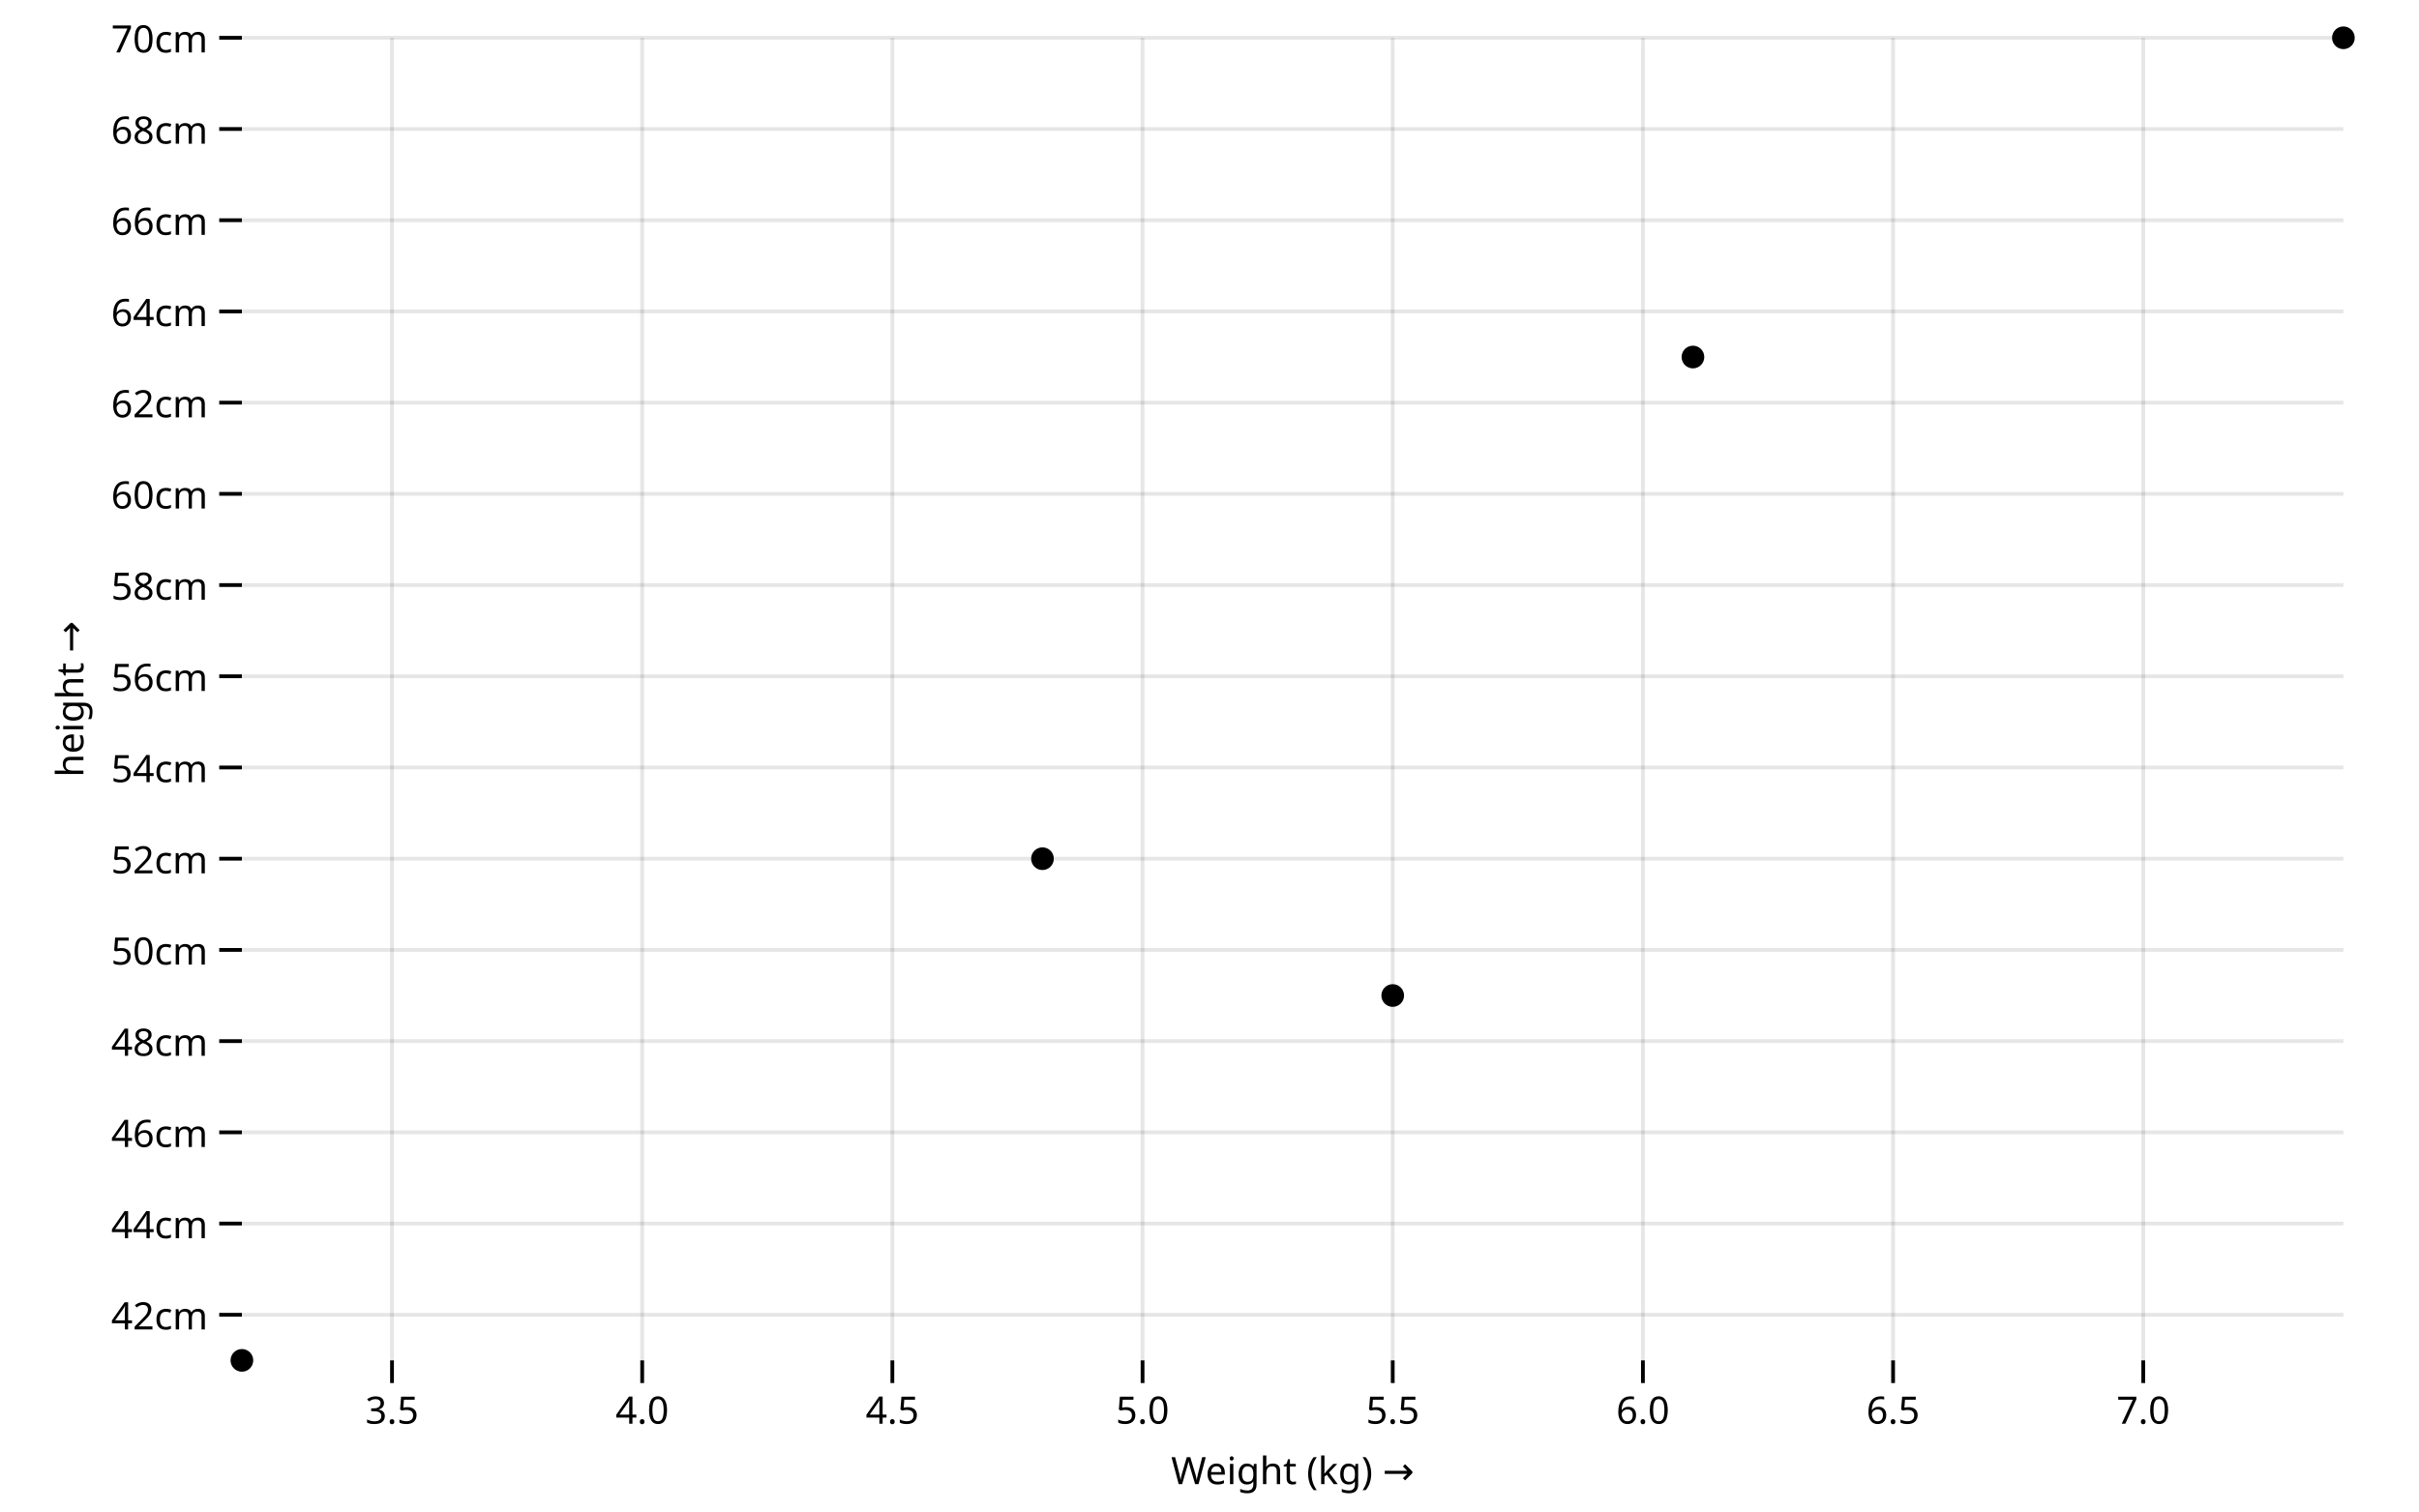
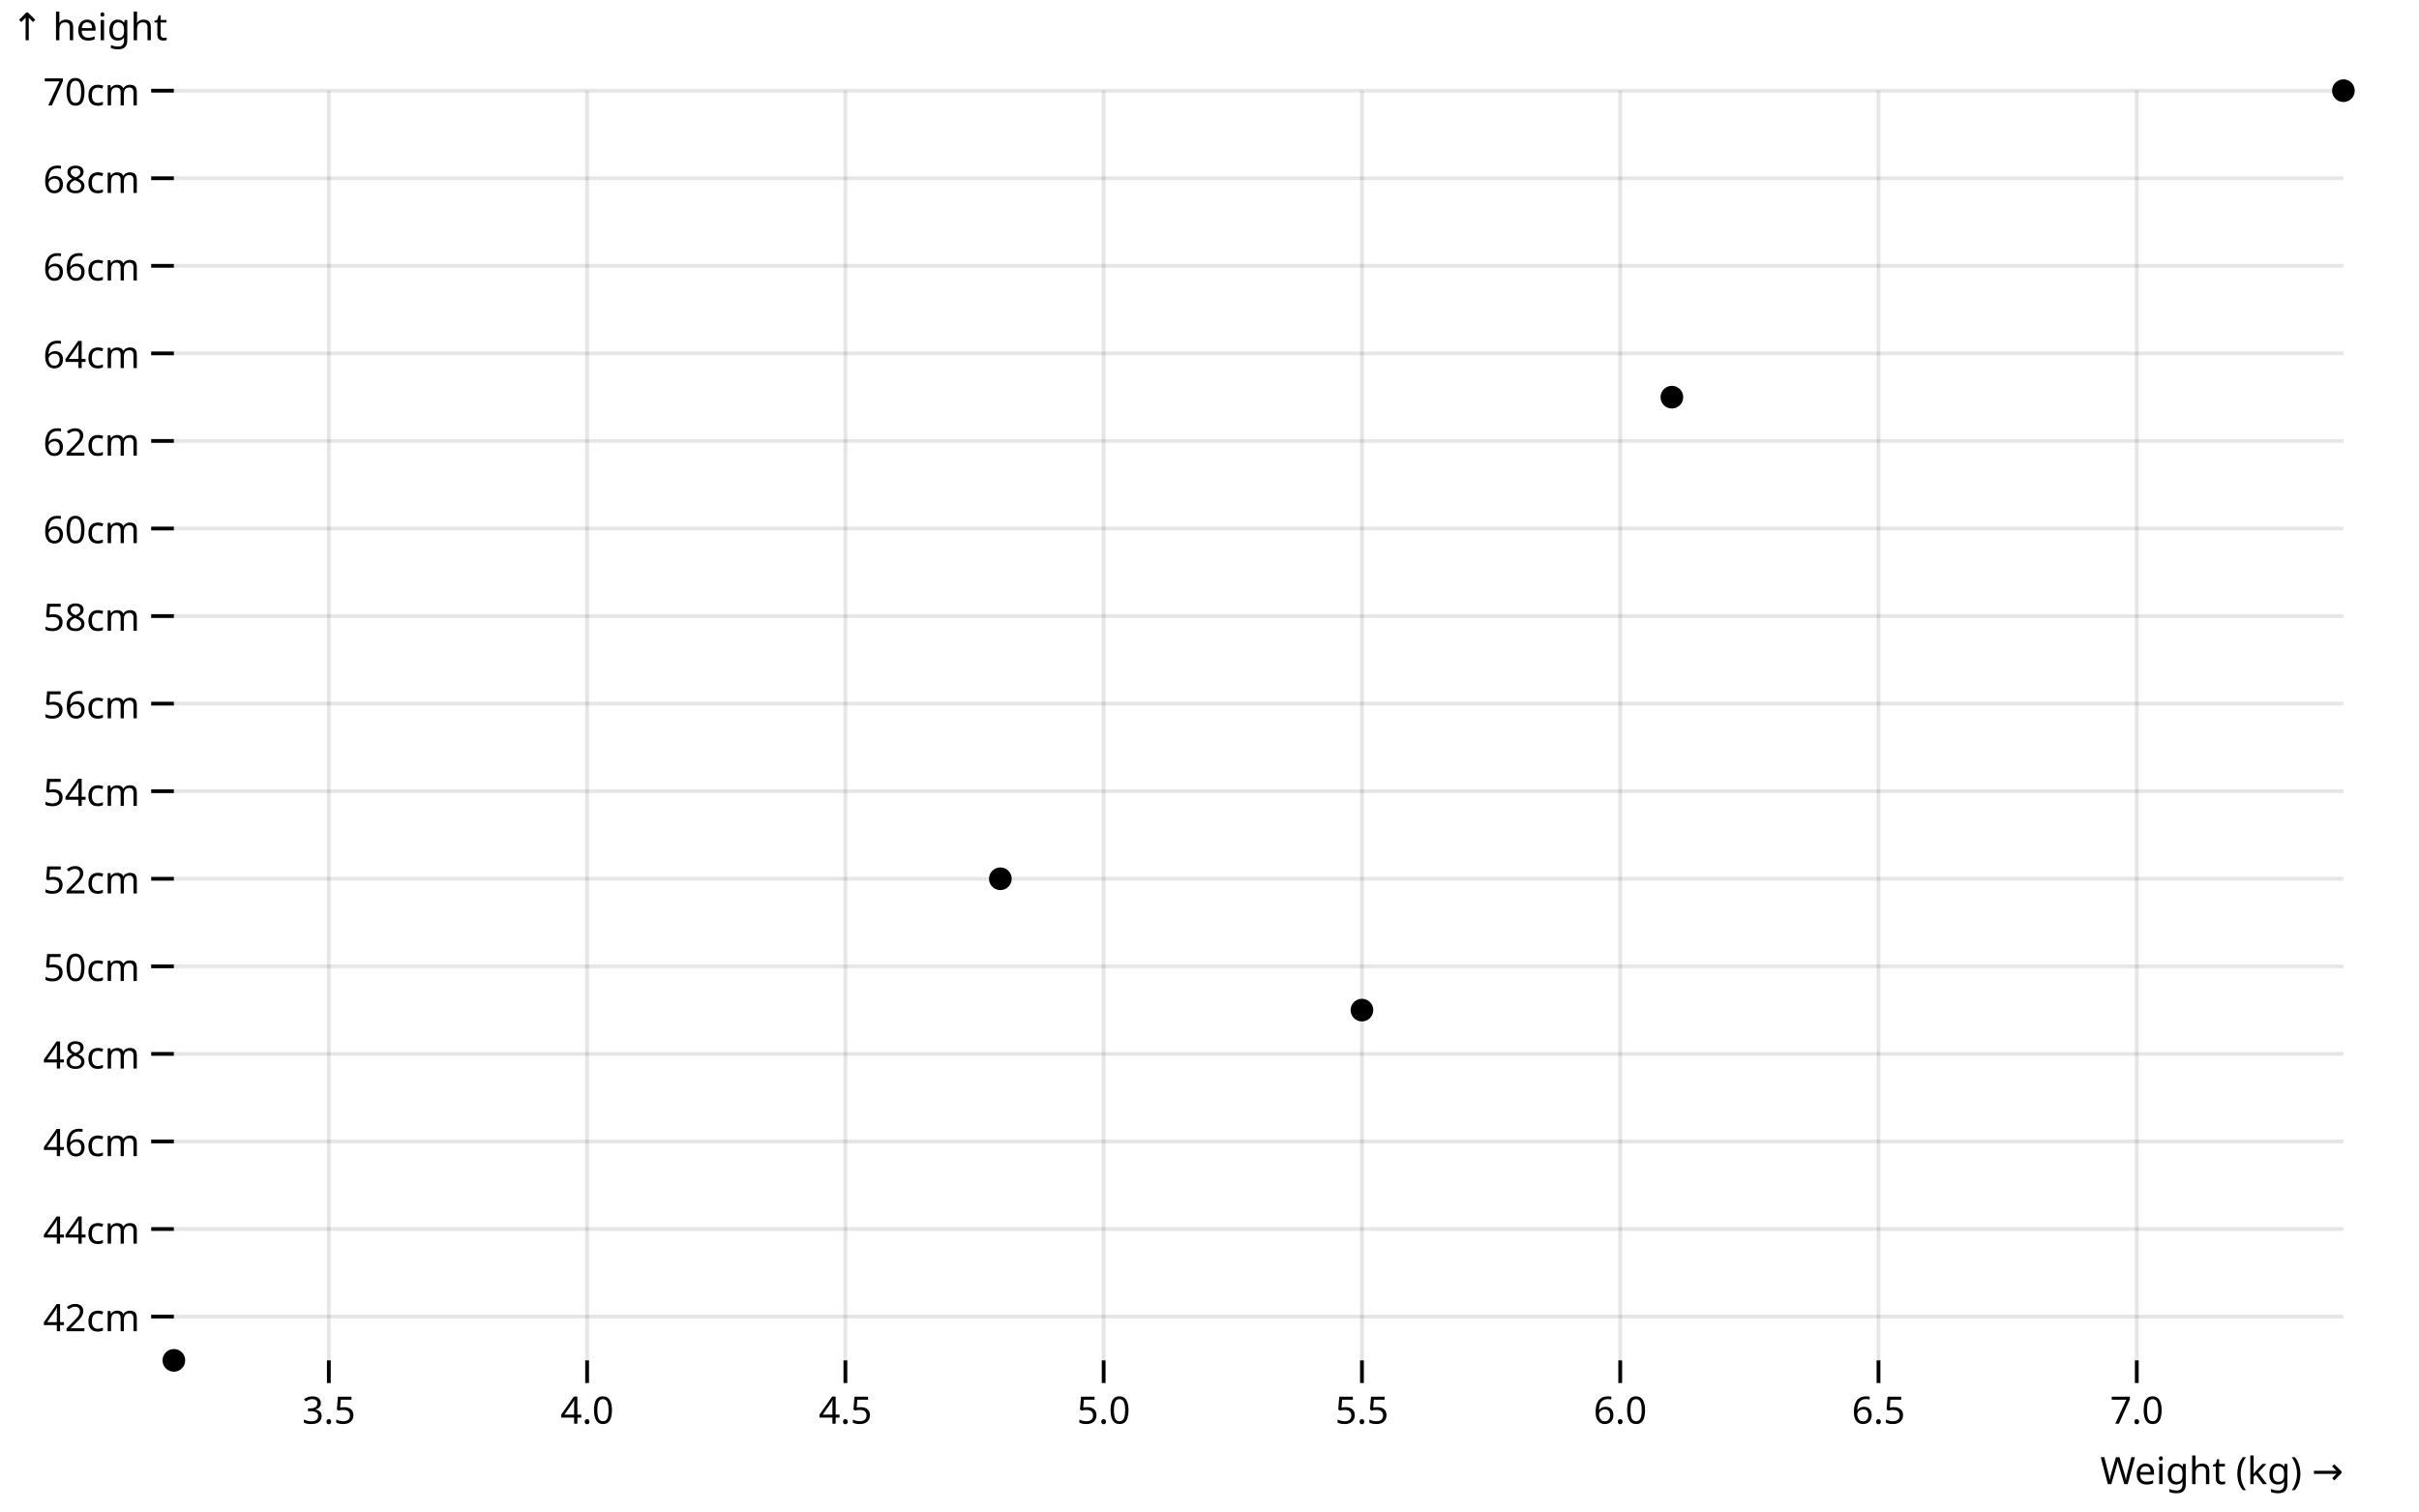
<svg xmlns="http://www.w3.org/2000/svg" width="640" height="400" viewBox="0 0 640 400">
-   <line x1="103.714" y1="10" x2="103.714" y2="360" stroke="currentColor" stroke-opacity="0.1" stroke-width="1" />
-   <line x1="169.905" y1="10" x2="169.905" y2="360" stroke="currentColor" stroke-opacity="0.1" stroke-width="1" />
-   <line x1="236.095" y1="10" x2="236.095" y2="360" stroke="currentColor" stroke-opacity="0.1" stroke-width="1" />
-   <line x1="302.286" y1="10" x2="302.286" y2="360" stroke="currentColor" stroke-opacity="0.1" stroke-width="1" />
-   <line x1="368.476" y1="10" x2="368.476" y2="360" stroke="currentColor" stroke-opacity="0.1" stroke-width="1" />
-   <line x1="434.667" y1="10" x2="434.667" y2="360" stroke="currentColor" stroke-opacity="0.1" stroke-width="1" />
-   <line x1="500.857" y1="10" x2="500.857" y2="360" stroke="currentColor" stroke-opacity="0.1" stroke-width="1" />
-   <line x1="567.048" y1="10" x2="567.048" y2="360" stroke="currentColor" stroke-opacity="0.1" stroke-width="1" />
-   <line x1="103.714" y1="360" x2="103.714" y2="366" stroke="currentColor" stroke-width="1" />
-   <line x1="169.905" y1="360" x2="169.905" y2="366" stroke="currentColor" stroke-width="1" />
-   <line x1="236.095" y1="360" x2="236.095" y2="366" stroke="currentColor" stroke-width="1" />
-   <line x1="302.286" y1="360" x2="302.286" y2="366" stroke="currentColor" stroke-width="1" />
-   <line x1="368.476" y1="360" x2="368.476" y2="366" stroke="currentColor" stroke-width="1" />
-   <line x1="434.667" y1="360" x2="434.667" y2="366" stroke="currentColor" stroke-width="1" />
-   <line x1="500.857" y1="360" x2="500.857" y2="366" stroke="currentColor" stroke-width="1" />
-   <line x1="567.048" y1="360" x2="567.048" y2="366" stroke="currentColor" stroke-width="1" />
-   <text x="103.714" y="369" font-family="system-ui, sans-serif" font-size="10" text-anchor="middle" dominant-baseline="text-before-edge" fill="currentColor">3.5</text>
-   <text x="169.905" y="369" font-family="system-ui, sans-serif" font-size="10" text-anchor="middle" dominant-baseline="text-before-edge" fill="currentColor">4.0</text>
-   <text x="236.095" y="369" font-family="system-ui, sans-serif" font-size="10" text-anchor="middle" dominant-baseline="text-before-edge" fill="currentColor">4.5</text>
-   <text x="302.286" y="369" font-family="system-ui, sans-serif" font-size="10" text-anchor="middle" dominant-baseline="text-before-edge" fill="currentColor">5.0</text>
-   <text x="368.476" y="369" font-family="system-ui, sans-serif" font-size="10" text-anchor="middle" dominant-baseline="text-before-edge" fill="currentColor">5.5</text>
-   <text x="434.667" y="369" font-family="system-ui, sans-serif" font-size="10" text-anchor="middle" dominant-baseline="text-before-edge" fill="currentColor">6.0</text>
-   <text x="500.857" y="369" font-family="system-ui, sans-serif" font-size="10" text-anchor="middle" dominant-baseline="text-before-edge" fill="currentColor">6.5</text>
-   <text x="567.048" y="369" font-family="system-ui, sans-serif" font-size="10" text-anchor="middle" dominant-baseline="text-before-edge" fill="currentColor">7.0</text>
-   <text x="342" y="385" font-family="system-ui, sans-serif" font-size="10" text-anchor="middle" dominant-baseline="text-before-edge" fill="currentColor">Weight (kg) →</text>
-   <line x1="64" y1="347.931" x2="620" y2="347.931" stroke="currentColor" stroke-opacity="0.1" stroke-width="1" />
-   <line x1="64" y1="323.793" x2="620" y2="323.793" stroke="currentColor" stroke-opacity="0.1" stroke-width="1" />
-   <line x1="64" y1="299.655" x2="620" y2="299.655" stroke="currentColor" stroke-opacity="0.1" stroke-width="1" />
-   <line x1="64" y1="275.517" x2="620" y2="275.517" stroke="currentColor" stroke-opacity="0.1" stroke-width="1" />
-   <line x1="64" y1="251.379" x2="620" y2="251.379" stroke="currentColor" stroke-opacity="0.1" stroke-width="1" />
-   <line x1="64" y1="227.241" x2="620" y2="227.241" stroke="currentColor" stroke-opacity="0.1" stroke-width="1" />
-   <line x1="64" y1="203.103" x2="620" y2="203.103" stroke="currentColor" stroke-opacity="0.1" stroke-width="1" />
-   <line x1="64" y1="178.966" x2="620" y2="178.966" stroke="currentColor" stroke-opacity="0.1" stroke-width="1" />
-   <line x1="64" y1="154.828" x2="620" y2="154.828" stroke="currentColor" stroke-opacity="0.1" stroke-width="1" />
-   <line x1="64" y1="130.69" x2="620" y2="130.69" stroke="currentColor" stroke-opacity="0.1" stroke-width="1" />
-   <line x1="64" y1="106.552" x2="620" y2="106.552" stroke="currentColor" stroke-opacity="0.1" stroke-width="1" />
-   <line x1="64" y1="82.414" x2="620" y2="82.414" stroke="currentColor" stroke-opacity="0.1" stroke-width="1" />
-   <line x1="64" y1="58.276" x2="620" y2="58.276" stroke="currentColor" stroke-opacity="0.1" stroke-width="1" />
-   <line x1="64" y1="34.138" x2="620" y2="34.138" stroke="currentColor" stroke-opacity="0.1" stroke-width="1" />
-   <line x1="64" y1="10" x2="620" y2="10" stroke="currentColor" stroke-opacity="0.1" stroke-width="1" />
-   <line x1="64" y1="347.931" x2="58" y2="347.931" stroke="currentColor" stroke-width="1" />
-   <line x1="64" y1="323.793" x2="58" y2="323.793" stroke="currentColor" stroke-width="1" />
-   <line x1="64" y1="299.655" x2="58" y2="299.655" stroke="currentColor" stroke-width="1" />
-   <line x1="64" y1="275.517" x2="58" y2="275.517" stroke="currentColor" stroke-width="1" />
-   <line x1="64" y1="251.379" x2="58" y2="251.379" stroke="currentColor" stroke-width="1" />
-   <line x1="64" y1="227.241" x2="58" y2="227.241" stroke="currentColor" stroke-width="1" />
-   <line x1="64" y1="203.103" x2="58" y2="203.103" stroke="currentColor" stroke-width="1" />
-   <line x1="64" y1="178.966" x2="58" y2="178.966" stroke="currentColor" stroke-width="1" />
-   <line x1="64" y1="154.828" x2="58" y2="154.828" stroke="currentColor" stroke-width="1" />
-   <line x1="64" y1="130.69" x2="58" y2="130.69" stroke="currentColor" stroke-width="1" />
-   <line x1="64" y1="106.552" x2="58" y2="106.552" stroke="currentColor" stroke-width="1" />
-   <line x1="64" y1="82.414" x2="58" y2="82.414" stroke="currentColor" stroke-width="1" />
-   <line x1="64" y1="58.276" x2="58" y2="58.276" stroke="currentColor" stroke-width="1" />
-   <line x1="64" y1="34.138" x2="58" y2="34.138" stroke="currentColor" stroke-width="1" />
-   <line x1="64" y1="10" x2="58" y2="10" stroke="currentColor" stroke-width="1" />
-   <text x="55" y="347.931" font-family="system-ui, sans-serif" font-size="10" text-anchor="end" dominant-baseline="central" fill="currentColor">42cm</text>
-   <text x="55" y="323.793" font-family="system-ui, sans-serif" font-size="10" text-anchor="end" dominant-baseline="central" fill="currentColor">44cm</text>
-   <text x="55" y="299.655" font-family="system-ui, sans-serif" font-size="10" text-anchor="end" dominant-baseline="central" fill="currentColor">46cm</text>
-   <text x="55" y="275.517" font-family="system-ui, sans-serif" font-size="10" text-anchor="end" dominant-baseline="central" fill="currentColor">48cm</text>
-   <text x="55" y="251.379" font-family="system-ui, sans-serif" font-size="10" text-anchor="end" dominant-baseline="central" fill="currentColor">50cm</text>
-   <text x="55" y="227.241" font-family="system-ui, sans-serif" font-size="10" text-anchor="end" dominant-baseline="central" fill="currentColor">52cm</text>
-   <text x="55" y="203.103" font-family="system-ui, sans-serif" font-size="10" text-anchor="end" dominant-baseline="central" fill="currentColor">54cm</text>
-   <text x="55" y="178.966" font-family="system-ui, sans-serif" font-size="10" text-anchor="end" dominant-baseline="central" fill="currentColor">56cm</text>
-   <text x="55" y="154.828" font-family="system-ui, sans-serif" font-size="10" text-anchor="end" dominant-baseline="central" fill="currentColor">58cm</text>
-   <text x="55" y="130.69" font-family="system-ui, sans-serif" font-size="10" text-anchor="end" dominant-baseline="central" fill="currentColor">60cm</text>
-   <text x="55" y="106.552" font-family="system-ui, sans-serif" font-size="10" text-anchor="end" dominant-baseline="central" fill="currentColor">62cm</text>
-   <text x="55" y="82.414" font-family="system-ui, sans-serif" font-size="10" text-anchor="end" dominant-baseline="central" fill="currentColor">64cm</text>
-   <text x="55" y="58.276" font-family="system-ui, sans-serif" font-size="10" text-anchor="end" dominant-baseline="central" fill="currentColor">66cm</text>
-   <text x="55" y="34.138" font-family="system-ui, sans-serif" font-size="10" text-anchor="end" dominant-baseline="central" fill="currentColor">68cm</text>
-   <text x="55" y="10" font-family="system-ui, sans-serif" font-size="10" text-anchor="end" dominant-baseline="central" fill="currentColor">70cm</text>
-   <text x="25" y="185" transform="rotate(-90,25,185)" font-family="system-ui, sans-serif" font-size="10" text-anchor="middle" dominant-baseline="text-after-edge" fill="currentColor">height →</text>
-   <circle cx="64" cy="360" r="3" />
-   <circle cx="275.81" cy="227.241" r="3" />
-   <circle cx="368.476" cy="263.448" r="3" />
-   <circle cx="447.905" cy="94.483" r="3" />
-   <circle cx="620" cy="10" r="3" />
+   <line x1="87" y1="24" x2="87" y2="360" stroke="currentColor" stroke-opacity="0.1" stroke-width="1" />
+   <line x1="155.333" y1="24" x2="155.333" y2="360" stroke="currentColor" stroke-opacity="0.1" stroke-width="1" />
+   <line x1="223.667" y1="24" x2="223.667" y2="360" stroke="currentColor" stroke-opacity="0.1" stroke-width="1" />
+   <line x1="292" y1="24" x2="292" y2="360" stroke="currentColor" stroke-opacity="0.1" stroke-width="1" />
+   <line x1="360.333" y1="24" x2="360.333" y2="360" stroke="currentColor" stroke-opacity="0.1" stroke-width="1" />
+   <line x1="428.667" y1="24" x2="428.667" y2="360" stroke="currentColor" stroke-opacity="0.1" stroke-width="1" />
+   <line x1="497" y1="24" x2="497" y2="360" stroke="currentColor" stroke-opacity="0.1" stroke-width="1" />
+   <line x1="565.333" y1="24" x2="565.333" y2="360" stroke="currentColor" stroke-opacity="0.1" stroke-width="1" />
+   <line x1="87" y1="360" x2="87" y2="366" stroke="currentColor" stroke-width="1" />
+   <line x1="155.333" y1="360" x2="155.333" y2="366" stroke="currentColor" stroke-width="1" />
+   <line x1="223.667" y1="360" x2="223.667" y2="366" stroke="currentColor" stroke-width="1" />
+   <line x1="292" y1="360" x2="292" y2="366" stroke="currentColor" stroke-width="1" />
+   <line x1="360.333" y1="360" x2="360.333" y2="366" stroke="currentColor" stroke-width="1" />
+   <line x1="428.667" y1="360" x2="428.667" y2="366" stroke="currentColor" stroke-width="1" />
+   <line x1="497" y1="360" x2="497" y2="366" stroke="currentColor" stroke-width="1" />
+   <line x1="565.333" y1="360" x2="565.333" y2="366" stroke="currentColor" stroke-width="1" />
+   <text x="87" y="369" font-family="system-ui, sans-serif" font-size="10" text-anchor="middle" dominant-baseline="text-before-edge" fill="currentColor">3.5</text>
+   <text x="155.333" y="369" font-family="system-ui, sans-serif" font-size="10" text-anchor="middle" dominant-baseline="text-before-edge" fill="currentColor">4.0</text>
+   <text x="223.667" y="369" font-family="system-ui, sans-serif" font-size="10" text-anchor="middle" dominant-baseline="text-before-edge" fill="currentColor">4.5</text>
+   <text x="292" y="369" font-family="system-ui, sans-serif" font-size="10" text-anchor="middle" dominant-baseline="text-before-edge" fill="currentColor">5.0</text>
+   <text x="360.333" y="369" font-family="system-ui, sans-serif" font-size="10" text-anchor="middle" dominant-baseline="text-before-edge" fill="currentColor">5.5</text>
+   <text x="428.667" y="369" font-family="system-ui, sans-serif" font-size="10" text-anchor="middle" dominant-baseline="text-before-edge" fill="currentColor">6.0</text>
+   <text x="497" y="369" font-family="system-ui, sans-serif" font-size="10" text-anchor="middle" dominant-baseline="text-before-edge" fill="currentColor">6.5</text>
+   <text x="565.333" y="369" font-family="system-ui, sans-serif" font-size="10" text-anchor="middle" dominant-baseline="text-before-edge" fill="currentColor">7.0</text>
+   <text x="620" y="385" font-family="system-ui, sans-serif" font-size="10" text-anchor="end" dominant-baseline="text-before-edge" fill="currentColor">Weight (kg) →</text>
+   <line x1="46" y1="348.414" x2="620" y2="348.414" stroke="currentColor" stroke-opacity="0.1" stroke-width="1" />
+   <line x1="46" y1="325.241" x2="620" y2="325.241" stroke="currentColor" stroke-opacity="0.1" stroke-width="1" />
+   <line x1="46" y1="302.069" x2="620" y2="302.069" stroke="currentColor" stroke-opacity="0.1" stroke-width="1" />
+   <line x1="46" y1="278.897" x2="620" y2="278.897" stroke="currentColor" stroke-opacity="0.1" stroke-width="1" />
+   <line x1="46" y1="255.724" x2="620" y2="255.724" stroke="currentColor" stroke-opacity="0.1" stroke-width="1" />
+   <line x1="46" y1="232.552" x2="620" y2="232.552" stroke="currentColor" stroke-opacity="0.1" stroke-width="1" />
+   <line x1="46" y1="209.379" x2="620" y2="209.379" stroke="currentColor" stroke-opacity="0.1" stroke-width="1" />
+   <line x1="46" y1="186.207" x2="620" y2="186.207" stroke="currentColor" stroke-opacity="0.1" stroke-width="1" />
+   <line x1="46" y1="163.034" x2="620" y2="163.034" stroke="currentColor" stroke-opacity="0.1" stroke-width="1" />
+   <line x1="46" y1="139.862" x2="620" y2="139.862" stroke="currentColor" stroke-opacity="0.1" stroke-width="1" />
+   <line x1="46" y1="116.69" x2="620" y2="116.69" stroke="currentColor" stroke-opacity="0.1" stroke-width="1" />
+   <line x1="46" y1="93.517" x2="620" y2="93.517" stroke="currentColor" stroke-opacity="0.1" stroke-width="1" />
+   <line x1="46" y1="70.345" x2="620" y2="70.345" stroke="currentColor" stroke-opacity="0.1" stroke-width="1" />
+   <line x1="46" y1="47.172" x2="620" y2="47.172" stroke="currentColor" stroke-opacity="0.1" stroke-width="1" />
+   <line x1="46" y1="24" x2="620" y2="24" stroke="currentColor" stroke-opacity="0.1" stroke-width="1" />
+   <line x1="46" y1="348.414" x2="40" y2="348.414" stroke="currentColor" stroke-width="1" />
+   <line x1="46" y1="325.241" x2="40" y2="325.241" stroke="currentColor" stroke-width="1" />
+   <line x1="46" y1="302.069" x2="40" y2="302.069" stroke="currentColor" stroke-width="1" />
+   <line x1="46" y1="278.897" x2="40" y2="278.897" stroke="currentColor" stroke-width="1" />
+   <line x1="46" y1="255.724" x2="40" y2="255.724" stroke="currentColor" stroke-width="1" />
+   <line x1="46" y1="232.552" x2="40" y2="232.552" stroke="currentColor" stroke-width="1" />
+   <line x1="46" y1="209.379" x2="40" y2="209.379" stroke="currentColor" stroke-width="1" />
+   <line x1="46" y1="186.207" x2="40" y2="186.207" stroke="currentColor" stroke-width="1" />
+   <line x1="46" y1="163.034" x2="40" y2="163.034" stroke="currentColor" stroke-width="1" />
+   <line x1="46" y1="139.862" x2="40" y2="139.862" stroke="currentColor" stroke-width="1" />
+   <line x1="46" y1="116.69" x2="40" y2="116.69" stroke="currentColor" stroke-width="1" />
+   <line x1="46" y1="93.517" x2="40" y2="93.517" stroke="currentColor" stroke-width="1" />
+   <line x1="46" y1="70.345" x2="40" y2="70.345" stroke="currentColor" stroke-width="1" />
+   <line x1="46" y1="47.172" x2="40" y2="47.172" stroke="currentColor" stroke-width="1" />
+   <line x1="46" y1="24" x2="40" y2="24" stroke="currentColor" stroke-width="1" />
+   <text x="37" y="348.414" font-family="system-ui, sans-serif" font-size="10" text-anchor="end" dominant-baseline="central" fill="currentColor">42cm</text>
+   <text x="37" y="325.241" font-family="system-ui, sans-serif" font-size="10" text-anchor="end" dominant-baseline="central" fill="currentColor">44cm</text>
+   <text x="37" y="302.069" font-family="system-ui, sans-serif" font-size="10" text-anchor="end" dominant-baseline="central" fill="currentColor">46cm</text>
+   <text x="37" y="278.897" font-family="system-ui, sans-serif" font-size="10" text-anchor="end" dominant-baseline="central" fill="currentColor">48cm</text>
+   <text x="37" y="255.724" font-family="system-ui, sans-serif" font-size="10" text-anchor="end" dominant-baseline="central" fill="currentColor">50cm</text>
+   <text x="37" y="232.552" font-family="system-ui, sans-serif" font-size="10" text-anchor="end" dominant-baseline="central" fill="currentColor">52cm</text>
+   <text x="37" y="209.379" font-family="system-ui, sans-serif" font-size="10" text-anchor="end" dominant-baseline="central" fill="currentColor">54cm</text>
+   <text x="37" y="186.207" font-family="system-ui, sans-serif" font-size="10" text-anchor="end" dominant-baseline="central" fill="currentColor">56cm</text>
+   <text x="37" y="163.034" font-family="system-ui, sans-serif" font-size="10" text-anchor="end" dominant-baseline="central" fill="currentColor">58cm</text>
+   <text x="37" y="139.862" font-family="system-ui, sans-serif" font-size="10" text-anchor="end" dominant-baseline="central" fill="currentColor">60cm</text>
+   <text x="37" y="116.69" font-family="system-ui, sans-serif" font-size="10" text-anchor="end" dominant-baseline="central" fill="currentColor">62cm</text>
+   <text x="37" y="93.517" font-family="system-ui, sans-serif" font-size="10" text-anchor="end" dominant-baseline="central" fill="currentColor">64cm</text>
+   <text x="37" y="70.345" font-family="system-ui, sans-serif" font-size="10" text-anchor="end" dominant-baseline="central" fill="currentColor">66cm</text>
+   <text x="37" y="47.172" font-family="system-ui, sans-serif" font-size="10" text-anchor="end" dominant-baseline="central" fill="currentColor">68cm</text>
+   <text x="37" y="24" font-family="system-ui, sans-serif" font-size="10" text-anchor="end" dominant-baseline="central" fill="currentColor">70cm</text>
+   <text x="3" y="13" font-family="system-ui, sans-serif" font-size="10" text-anchor="start" dominant-baseline="text-after-edge" fill="currentColor">↑ height</text>
+   <circle cx="46" cy="360" r="3" />
+   <circle cx="264.667" cy="232.552" r="3" />
+   <circle cx="360.333" cy="267.31" r="3" />
+   <circle cx="442.333" cy="105.103" r="3" />
+   <circle cx="620" cy="24" r="3" />
</svg>
